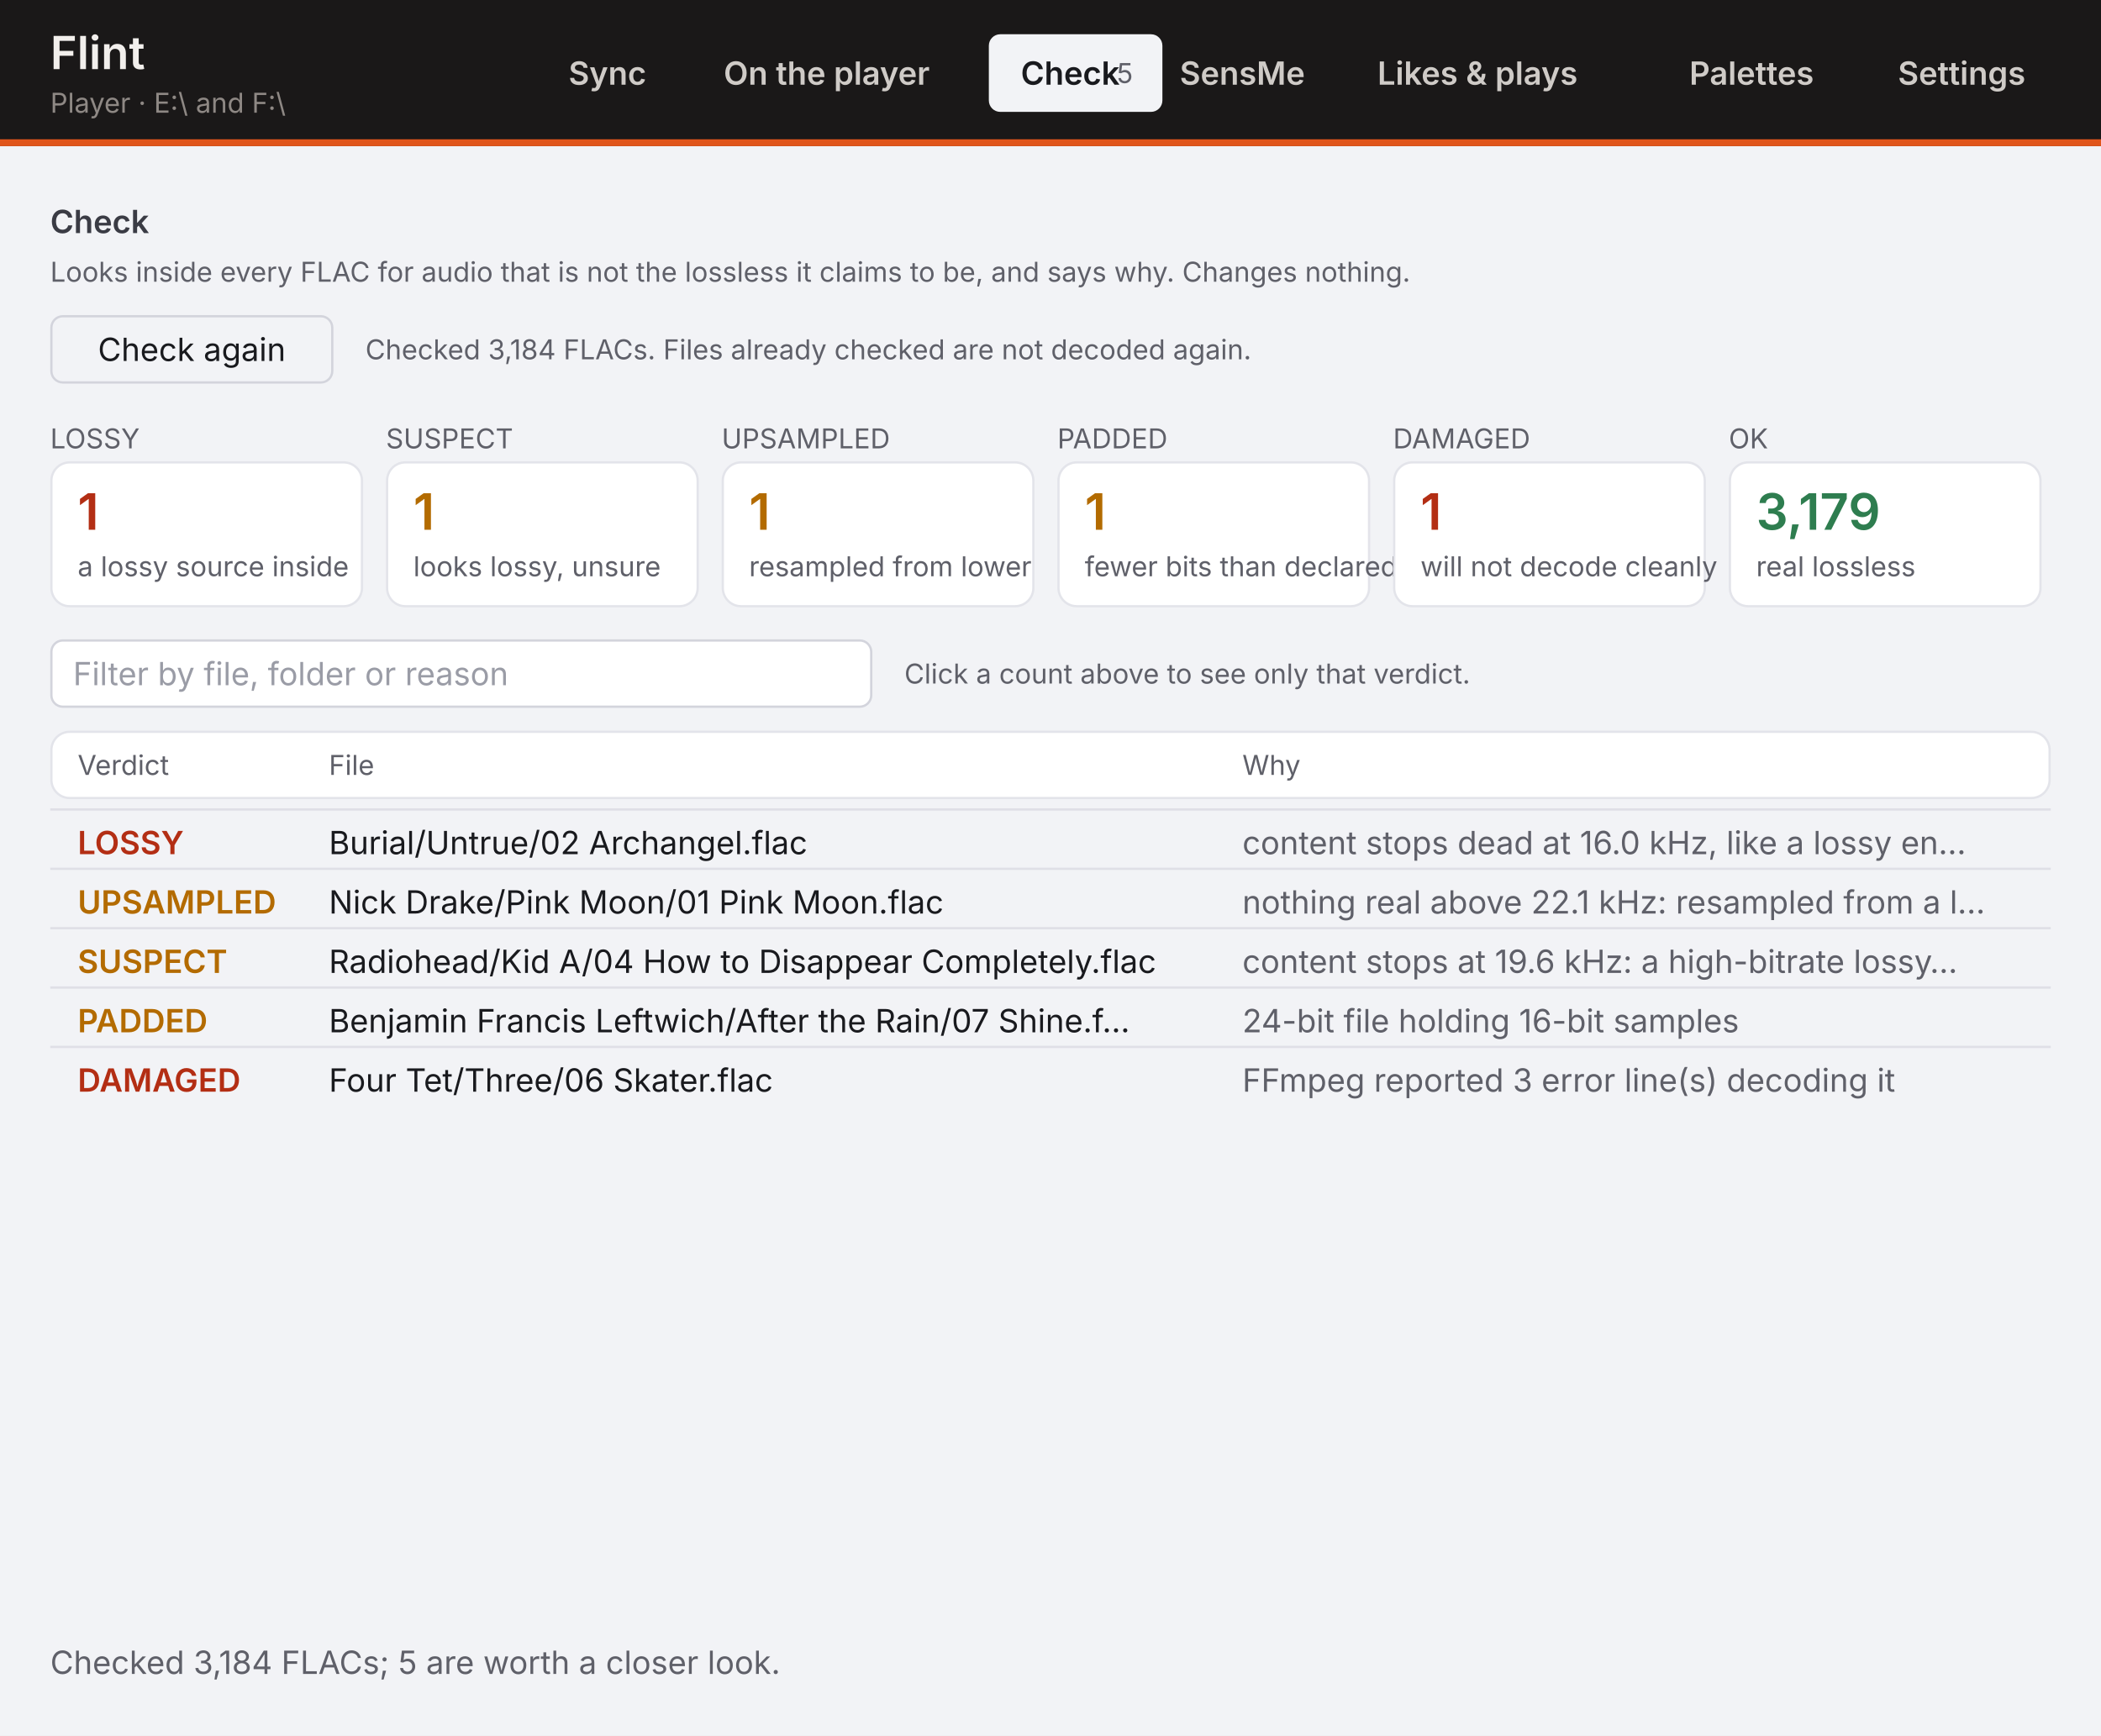
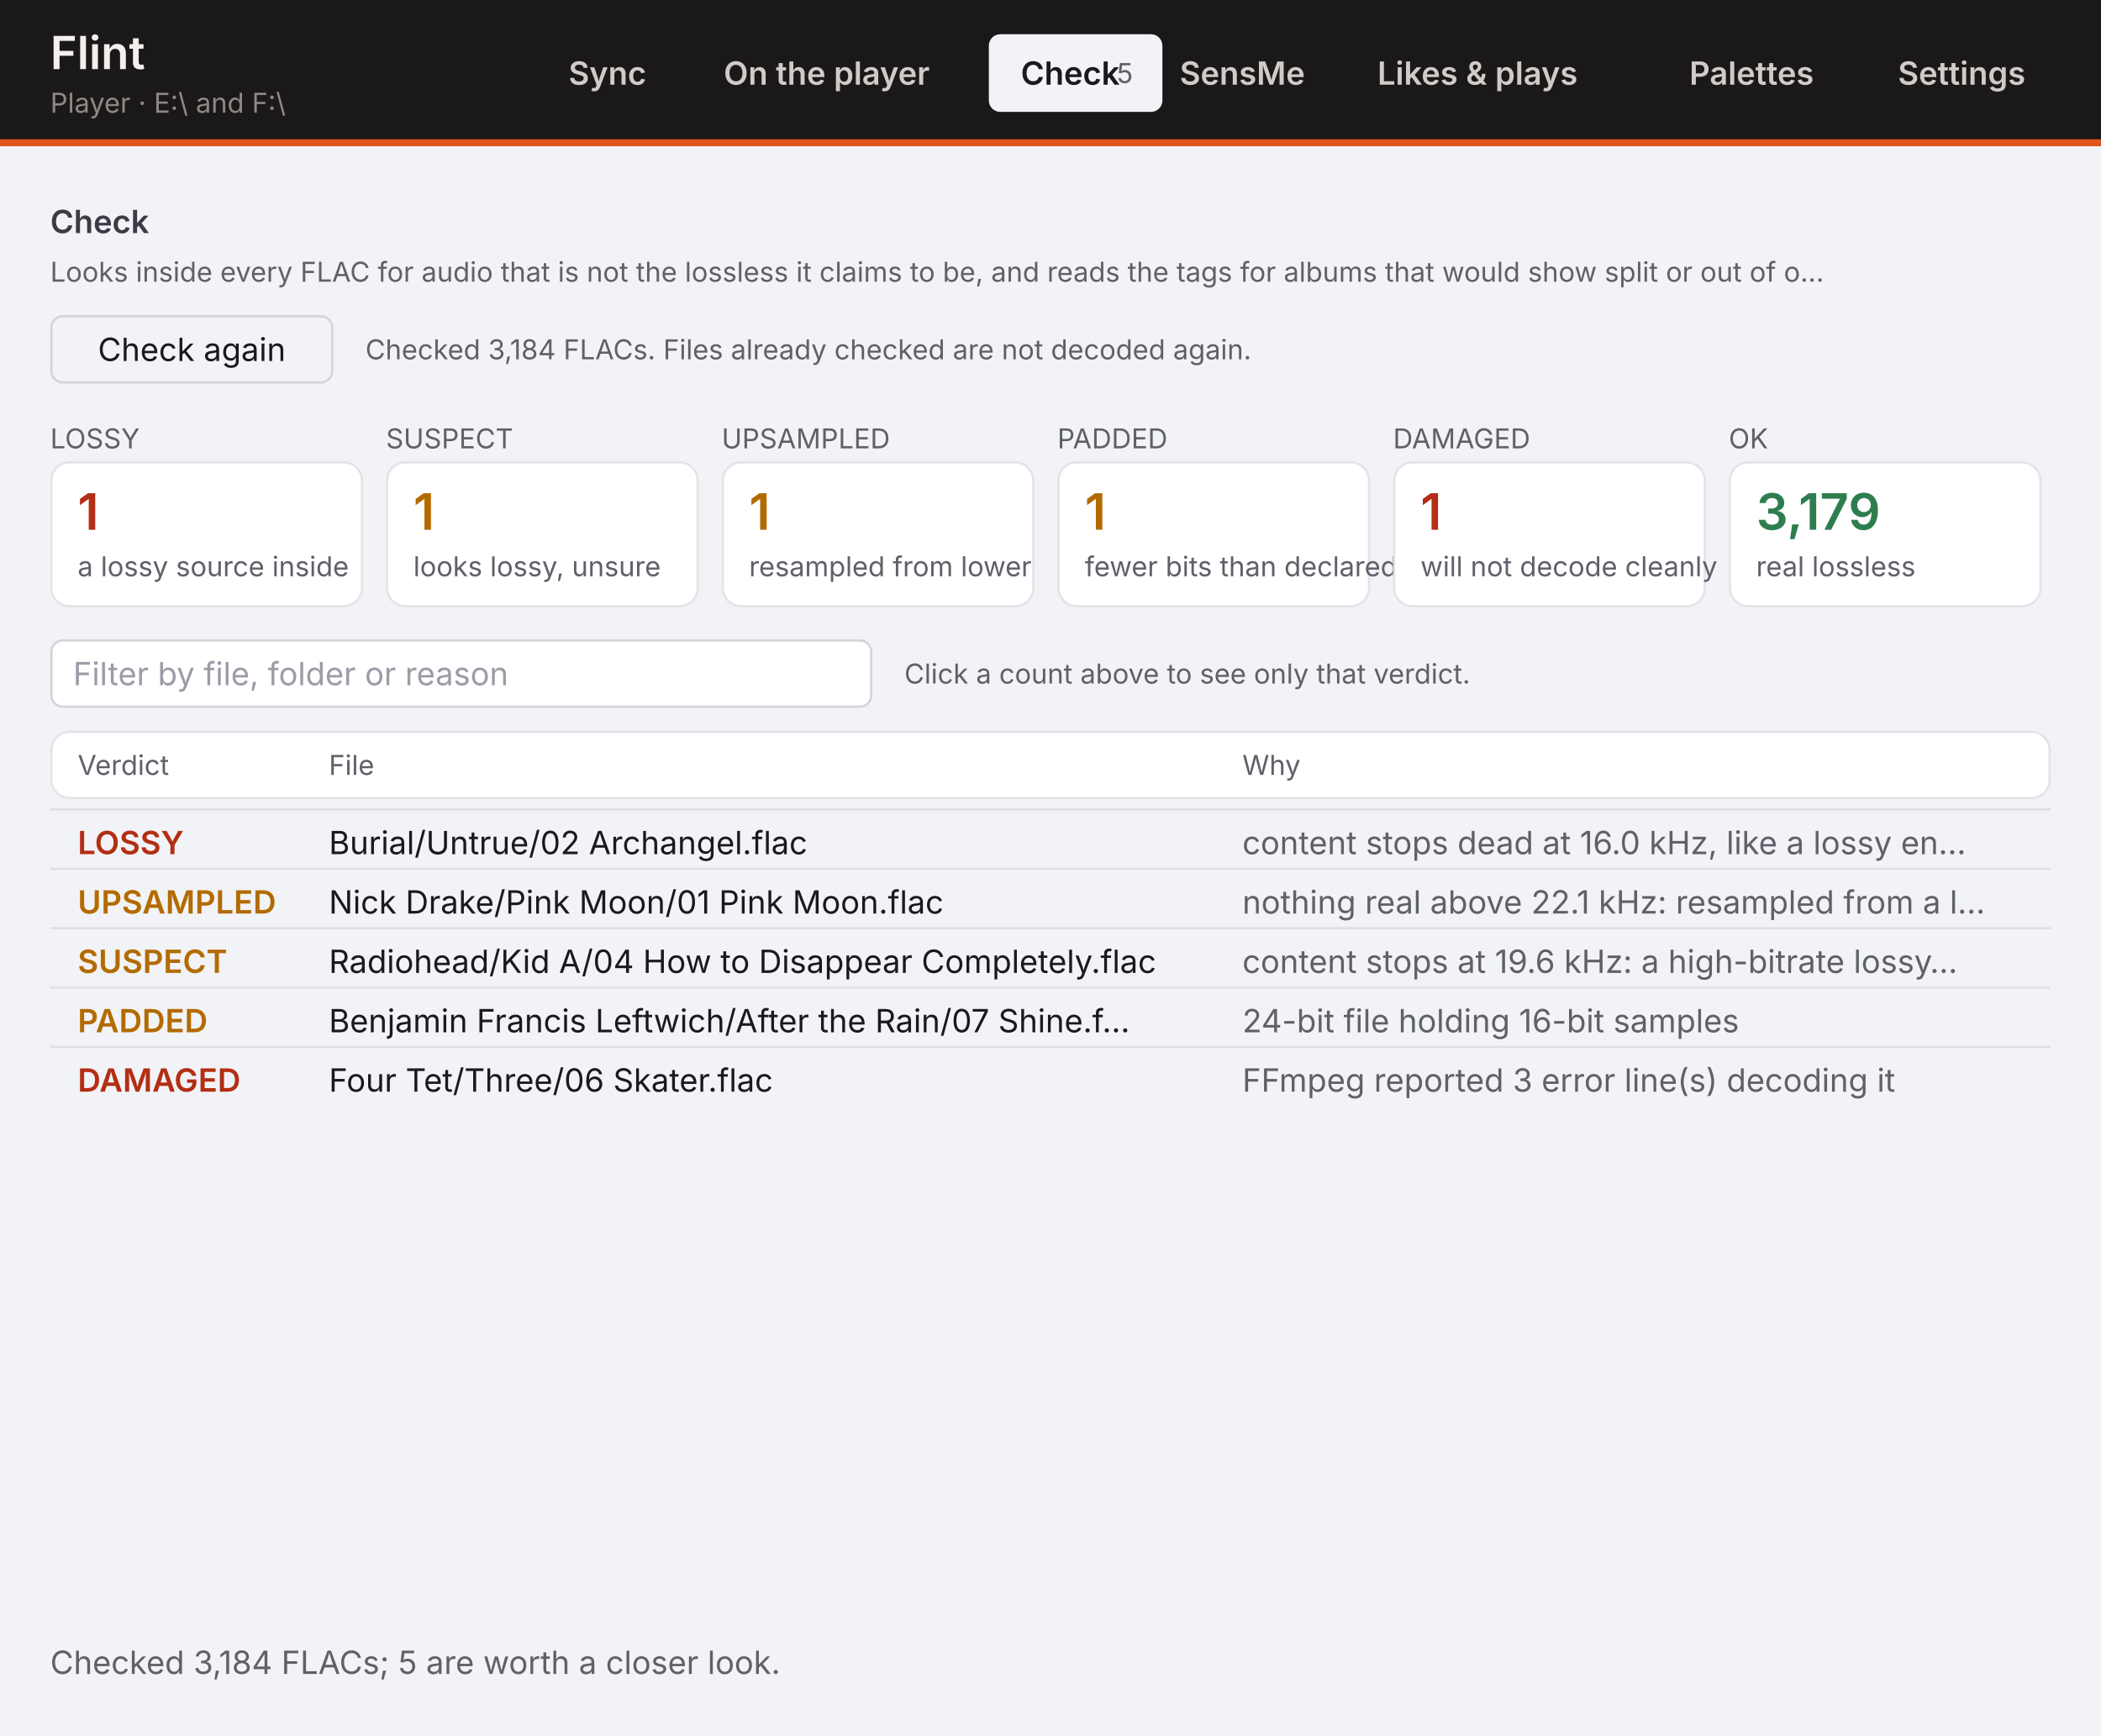
<svg xmlns="http://www.w3.org/2000/svg" width="920" height="760" viewBox="0 0 920 760" font-kerning="normal">
  <rect x="0" y="0" width="920" height="760" fill="#f2f3f6" />
  <rect x="0" y="0" width="920" height="64" fill="#1a1818" />
  <rect x="0" y="61" width="920" height="3" fill="#e0551b" />
  <text x="22" y="23" font-family="Segoe UI,Selawik,Inter,DejaVu Sans,Helvetica,Arial,sans-serif" font-size="20" font-weight="600" fill="#f2efec" text-anchor="start" dominant-baseline="central">Flint</text>
  <text x="22" y="45" font-family="Segoe UI,Selawik,Inter,DejaVu Sans,Helvetica,Arial,sans-serif" font-size="12" fill="#8e8884" text-anchor="start" dominant-baseline="central">Player · E:\ and F:\</text>
  <text x="266" y="32" font-family="Segoe UI,Selawik,Inter,DejaVu Sans,Helvetica,Arial,sans-serif" font-size="14" font-weight="600" fill="#cfcbc7" text-anchor="middle" dominant-baseline="central">Sync</text>
  <text x="362" y="32" font-family="Segoe UI,Selawik,Inter,DejaVu Sans,Helvetica,Arial,sans-serif" font-size="14" font-weight="600" fill="#cfcbc7" text-anchor="middle" dominant-baseline="central">On the player</text>
  <rect x="433" y="15" width="76" height="34" rx="5" fill="#f2f3f6" />
  <text x="447" y="32" font-family="Segoe UI,Selawik,Inter,DejaVu Sans,Helvetica,Arial,sans-serif" font-size="14" font-weight="600" fill="#191a1e" text-anchor="start" dominant-baseline="central">Check</text>
  <text x="489" y="32" font-family="Segoe UI,Selawik,Inter,DejaVu Sans,Helvetica,Arial,sans-serif" font-size="12" fill="#5f6069" text-anchor="start" dominant-baseline="central">5</text>
  <text x="544" y="32" font-family="Segoe UI,Selawik,Inter,DejaVu Sans,Helvetica,Arial,sans-serif" font-size="14" font-weight="600" fill="#cfcbc7" text-anchor="middle" dominant-baseline="central">SensMe</text>
  <text x="647" y="32" font-family="Segoe UI,Selawik,Inter,DejaVu Sans,Helvetica,Arial,sans-serif" font-size="14" font-weight="600" fill="#cfcbc7" text-anchor="middle" dominant-baseline="central">Likes &amp; plays</text>
  <text x="767" y="32" font-family="Segoe UI,Selawik,Inter,DejaVu Sans,Helvetica,Arial,sans-serif" font-size="14" font-weight="600" fill="#cfcbc7" text-anchor="middle" dominant-baseline="central">Palettes</text>
  <text x="859" y="32" font-family="Segoe UI,Selawik,Inter,DejaVu Sans,Helvetica,Arial,sans-serif" font-size="14" font-weight="600" fill="#cfcbc7" text-anchor="middle" dominant-baseline="central">Settings</text>
  <text x="22" y="97" font-family="Segoe UI,Selawik,Inter,DejaVu Sans,Helvetica,Arial,sans-serif" font-size="14" font-weight="600" fill="#3a3b44" text-anchor="start" dominant-baseline="central">Check</text>
-   <text x="22" y="119" font-family="Segoe UI,Selawik,Inter,DejaVu Sans,Helvetica,Arial,sans-serif" font-size="12" fill="#5f6069" text-anchor="start" dominant-baseline="central">Looks inside every FLAC for audio that is not the lossless it claims to be, and says why. Changes nothing.</text>
+   <text x="22" y="119" font-family="Segoe UI,Selawik,Inter,DejaVu Sans,Helvetica,Arial,sans-serif" font-size="12" fill="#5f6069" text-anchor="start" dominant-baseline="central">Looks inside every FLAC for audio that is not the lossless it claims to be, and reads the tags for albums that would show split or out of o…</text>
  <rect x="22.5" y="138.5" width="123" height="29" rx="5" fill="none" stroke="#d3d4dc" stroke-width="1" />
  <text x="84" y="153" font-family="Segoe UI,Selawik,Inter,DejaVu Sans,Helvetica,Arial,sans-serif" font-size="14" fill="#191a1e" text-anchor="middle" dominant-baseline="central">Check again</text>
  <text x="160" y="153" font-family="Segoe UI,Selawik,Inter,DejaVu Sans,Helvetica,Arial,sans-serif" font-size="12" fill="#5f6069" text-anchor="start" dominant-baseline="central">Checked 3,184 FLACs. Files already checked are not decoded again.</text>
  <text x="22" y="192" font-family="Segoe UI,Selawik,Inter,DejaVu Sans,Helvetica,Arial,sans-serif" font-size="12" fill="#5f6069" text-anchor="start" dominant-baseline="central">LOSSY</text>
  <text x="169" y="192" font-family="Segoe UI,Selawik,Inter,DejaVu Sans,Helvetica,Arial,sans-serif" font-size="12" fill="#5f6069" text-anchor="start" dominant-baseline="central">SUSPECT</text>
  <text x="316" y="192" font-family="Segoe UI,Selawik,Inter,DejaVu Sans,Helvetica,Arial,sans-serif" font-size="12" fill="#5f6069" text-anchor="start" dominant-baseline="central">UPSAMPLED</text>
  <text x="463" y="192" font-family="Segoe UI,Selawik,Inter,DejaVu Sans,Helvetica,Arial,sans-serif" font-size="12" fill="#5f6069" text-anchor="start" dominant-baseline="central">PADDED</text>
  <text x="610" y="192" font-family="Segoe UI,Selawik,Inter,DejaVu Sans,Helvetica,Arial,sans-serif" font-size="12" fill="#5f6069" text-anchor="start" dominant-baseline="central">DAMAGED</text>
  <text x="757" y="192" font-family="Segoe UI,Selawik,Inter,DejaVu Sans,Helvetica,Arial,sans-serif" font-size="12" fill="#5f6069" text-anchor="start" dominant-baseline="central">OK</text>
  <rect x="22.5" y="202.5" width="136" height="63" rx="8" fill="#ffffff" stroke="#e3e4ea" stroke-width="1" />
  <text x="34" y="224" font-family="Segoe UI,Selawik,Inter,DejaVu Sans,Helvetica,Arial,sans-serif" font-size="22" font-weight="600" fill="#b32e14" text-anchor="start" dominant-baseline="central">1</text>
  <text x="34" y="248" font-family="Segoe UI,Selawik,Inter,DejaVu Sans,Helvetica,Arial,sans-serif" font-size="12" fill="#5f6069" text-anchor="start" dominant-baseline="central">a lossy source inside</text>
  <rect x="169.5" y="202.5" width="136" height="63" rx="8" fill="#ffffff" stroke="#e3e4ea" stroke-width="1" />
  <text x="181" y="224" font-family="Segoe UI,Selawik,Inter,DejaVu Sans,Helvetica,Arial,sans-serif" font-size="22" font-weight="600" fill="#b36b00" text-anchor="start" dominant-baseline="central">1</text>
  <text x="181" y="248" font-family="Segoe UI,Selawik,Inter,DejaVu Sans,Helvetica,Arial,sans-serif" font-size="12" fill="#5f6069" text-anchor="start" dominant-baseline="central">looks lossy, unsure</text>
  <rect x="316.5" y="202.5" width="136" height="63" rx="8" fill="#ffffff" stroke="#e3e4ea" stroke-width="1" />
  <text x="328" y="224" font-family="Segoe UI,Selawik,Inter,DejaVu Sans,Helvetica,Arial,sans-serif" font-size="22" font-weight="600" fill="#b36b00" text-anchor="start" dominant-baseline="central">1</text>
  <text x="328" y="248" font-family="Segoe UI,Selawik,Inter,DejaVu Sans,Helvetica,Arial,sans-serif" font-size="12" fill="#5f6069" text-anchor="start" dominant-baseline="central">resampled from lower</text>
  <rect x="463.5" y="202.5" width="136" height="63" rx="8" fill="#ffffff" stroke="#e3e4ea" stroke-width="1" />
  <text x="475" y="224" font-family="Segoe UI,Selawik,Inter,DejaVu Sans,Helvetica,Arial,sans-serif" font-size="22" font-weight="600" fill="#b36b00" text-anchor="start" dominant-baseline="central">1</text>
  <text x="475" y="248" font-family="Segoe UI,Selawik,Inter,DejaVu Sans,Helvetica,Arial,sans-serif" font-size="12" fill="#5f6069" text-anchor="start" dominant-baseline="central">fewer bits than declared</text>
  <rect x="610.5" y="202.5" width="136" height="63" rx="8" fill="#ffffff" stroke="#e3e4ea" stroke-width="1" />
  <text x="622" y="224" font-family="Segoe UI,Selawik,Inter,DejaVu Sans,Helvetica,Arial,sans-serif" font-size="22" font-weight="600" fill="#b32e14" text-anchor="start" dominant-baseline="central">1</text>
  <text x="622" y="248" font-family="Segoe UI,Selawik,Inter,DejaVu Sans,Helvetica,Arial,sans-serif" font-size="12" fill="#5f6069" text-anchor="start" dominant-baseline="central">will not decode cleanly</text>
  <rect x="757.5" y="202.5" width="136" height="63" rx="8" fill="#ffffff" stroke="#e3e4ea" stroke-width="1" />
  <text x="769" y="224" font-family="Segoe UI,Selawik,Inter,DejaVu Sans,Helvetica,Arial,sans-serif" font-size="22" font-weight="600" fill="#2e7d4f" text-anchor="start" dominant-baseline="central">3,179</text>
  <text x="769" y="248" font-family="Segoe UI,Selawik,Inter,DejaVu Sans,Helvetica,Arial,sans-serif" font-size="12" fill="#5f6069" text-anchor="start" dominant-baseline="central">real lossless</text>
  <rect x="22.5" y="280.5" width="359" height="29" rx="5" fill="#ffffff" stroke="#d3d4dc" stroke-width="1" />
  <text x="32" y="295" font-family="Segoe UI,Selawik,Inter,DejaVu Sans,Helvetica,Arial,sans-serif" font-size="14" fill="#9a9ca6" text-anchor="start" dominant-baseline="central">Filter by file, folder or reason</text>
  <text x="396" y="295" font-family="Segoe UI,Selawik,Inter,DejaVu Sans,Helvetica,Arial,sans-serif" font-size="12" fill="#5f6069" text-anchor="start" dominant-baseline="central">Click a count above to see only that verdict.</text>
  <rect x="22.5" y="320.5" width="875" height="29" rx="8" fill="#ffffff" stroke="#e3e4ea" stroke-width="1" />
  <text x="34" y="335" font-family="Segoe UI,Selawik,Inter,DejaVu Sans,Helvetica,Arial,sans-serif" font-size="12" fill="#5f6069" text-anchor="start" dominant-baseline="central">Verdict</text>
  <text x="144" y="335" font-family="Segoe UI,Selawik,Inter,DejaVu Sans,Helvetica,Arial,sans-serif" font-size="12" fill="#5f6069" text-anchor="start" dominant-baseline="central">File</text>
  <text x="544" y="335" font-family="Segoe UI,Selawik,Inter,DejaVu Sans,Helvetica,Arial,sans-serif" font-size="12" fill="#5f6069" text-anchor="start" dominant-baseline="central">Why</text>
  <rect x="22" y="354" width="876" height="1" fill="#dfdfe6" />
  <text x="34" y="369" font-family="Segoe UI,Selawik,Inter,DejaVu Sans,Helvetica,Arial,sans-serif" font-size="14" font-weight="600" fill="#b32e14" text-anchor="start" dominant-baseline="central">LOSSY</text>
  <text x="144" y="369" font-family="Segoe UI,Selawik,Inter,DejaVu Sans,Helvetica,Arial,sans-serif" font-size="14" fill="#191a1e" text-anchor="start" dominant-baseline="central">Burial/Untrue/02 Archangel.flac</text>
  <text x="544" y="369" font-family="Segoe UI,Selawik,Inter,DejaVu Sans,Helvetica,Arial,sans-serif" font-size="14" fill="#5f6069" text-anchor="start" dominant-baseline="central">content stops dead at 16.0 kHz, like a lossy en…</text>
  <rect x="22" y="380" width="876" height="1" fill="#dfdfe6" />
  <text x="34" y="395" font-family="Segoe UI,Selawik,Inter,DejaVu Sans,Helvetica,Arial,sans-serif" font-size="14" font-weight="600" fill="#b36b00" text-anchor="start" dominant-baseline="central">UPSAMPLED</text>
  <text x="144" y="395" font-family="Segoe UI,Selawik,Inter,DejaVu Sans,Helvetica,Arial,sans-serif" font-size="14" fill="#191a1e" text-anchor="start" dominant-baseline="central">Nick Drake/Pink Moon/01 Pink Moon.flac</text>
  <text x="544" y="395" font-family="Segoe UI,Selawik,Inter,DejaVu Sans,Helvetica,Arial,sans-serif" font-size="14" fill="#5f6069" text-anchor="start" dominant-baseline="central">nothing real above 22.1 kHz: resampled from a l…</text>
  <rect x="22" y="406" width="876" height="1" fill="#dfdfe6" />
  <text x="34" y="421" font-family="Segoe UI,Selawik,Inter,DejaVu Sans,Helvetica,Arial,sans-serif" font-size="14" font-weight="600" fill="#b36b00" text-anchor="start" dominant-baseline="central">SUSPECT</text>
  <text x="144" y="421" font-family="Segoe UI,Selawik,Inter,DejaVu Sans,Helvetica,Arial,sans-serif" font-size="14" fill="#191a1e" text-anchor="start" dominant-baseline="central">Radiohead/Kid A/04 How to Disappear Completely.flac</text>
  <text x="544" y="421" font-family="Segoe UI,Selawik,Inter,DejaVu Sans,Helvetica,Arial,sans-serif" font-size="14" fill="#5f6069" text-anchor="start" dominant-baseline="central">content stops at 19.6 kHz: a high-bitrate lossy…</text>
  <rect x="22" y="432" width="876" height="1" fill="#dfdfe6" />
  <text x="34" y="447" font-family="Segoe UI,Selawik,Inter,DejaVu Sans,Helvetica,Arial,sans-serif" font-size="14" font-weight="600" fill="#b36b00" text-anchor="start" dominant-baseline="central">PADDED</text>
  <text x="144" y="447" font-family="Segoe UI,Selawik,Inter,DejaVu Sans,Helvetica,Arial,sans-serif" font-size="14" fill="#191a1e" text-anchor="start" dominant-baseline="central">Benjamin Francis Leftwich/After the Rain/07 Shine.f…</text>
  <text x="544" y="447" font-family="Segoe UI,Selawik,Inter,DejaVu Sans,Helvetica,Arial,sans-serif" font-size="14" fill="#5f6069" text-anchor="start" dominant-baseline="central">24-bit file holding 16-bit samples</text>
  <rect x="22" y="458" width="876" height="1" fill="#dfdfe6" />
  <text x="34" y="473" font-family="Segoe UI,Selawik,Inter,DejaVu Sans,Helvetica,Arial,sans-serif" font-size="14" font-weight="600" fill="#b32e14" text-anchor="start" dominant-baseline="central">DAMAGED</text>
  <text x="144" y="473" font-family="Segoe UI,Selawik,Inter,DejaVu Sans,Helvetica,Arial,sans-serif" font-size="14" fill="#191a1e" text-anchor="start" dominant-baseline="central">Four Tet/Three/06 Skater.flac</text>
  <text x="544" y="473" font-family="Segoe UI,Selawik,Inter,DejaVu Sans,Helvetica,Arial,sans-serif" font-size="14" fill="#5f6069" text-anchor="start" dominant-baseline="central">FFmpeg reported 3 error line(s) decoding it</text>
  <text x="22" y="728" font-family="Segoe UI,Selawik,Inter,DejaVu Sans,Helvetica,Arial,sans-serif" font-size="14" fill="#5f6069" text-anchor="start" dominant-baseline="central">Checked 3,184 FLACs; 5 are worth a closer look.</text>
</svg>
